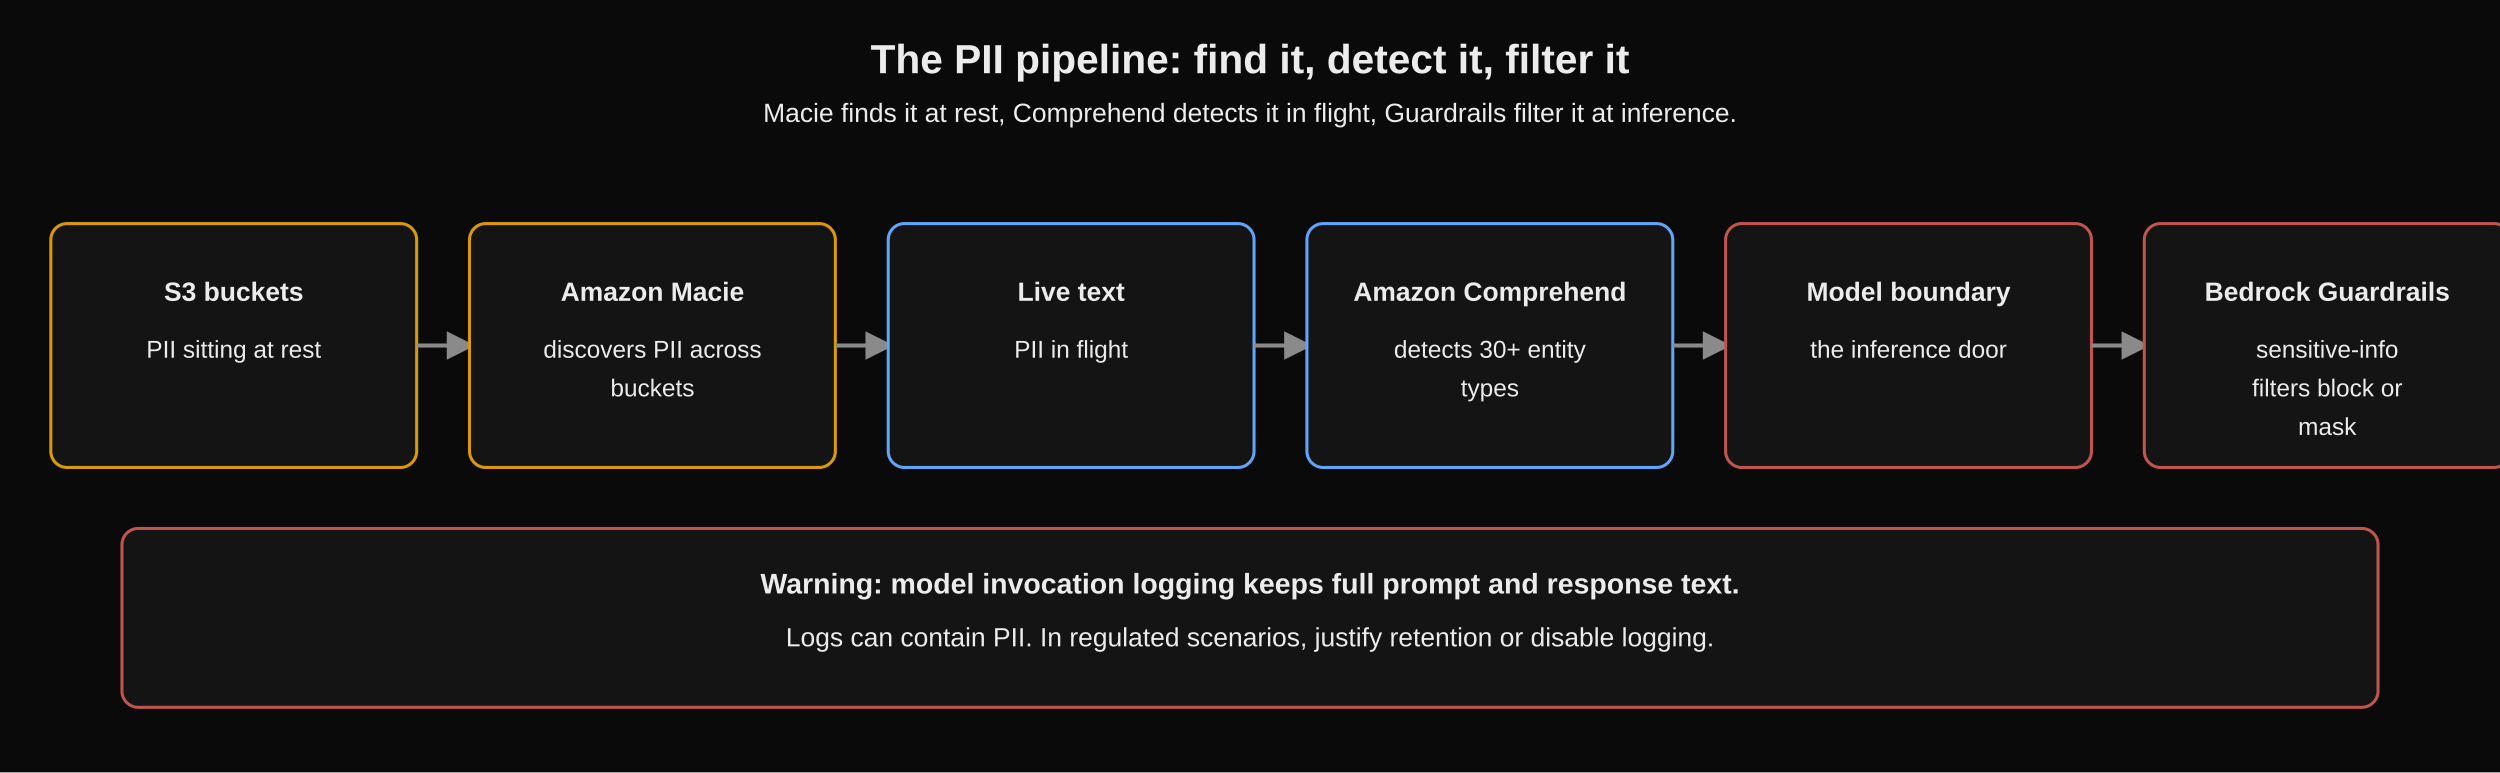
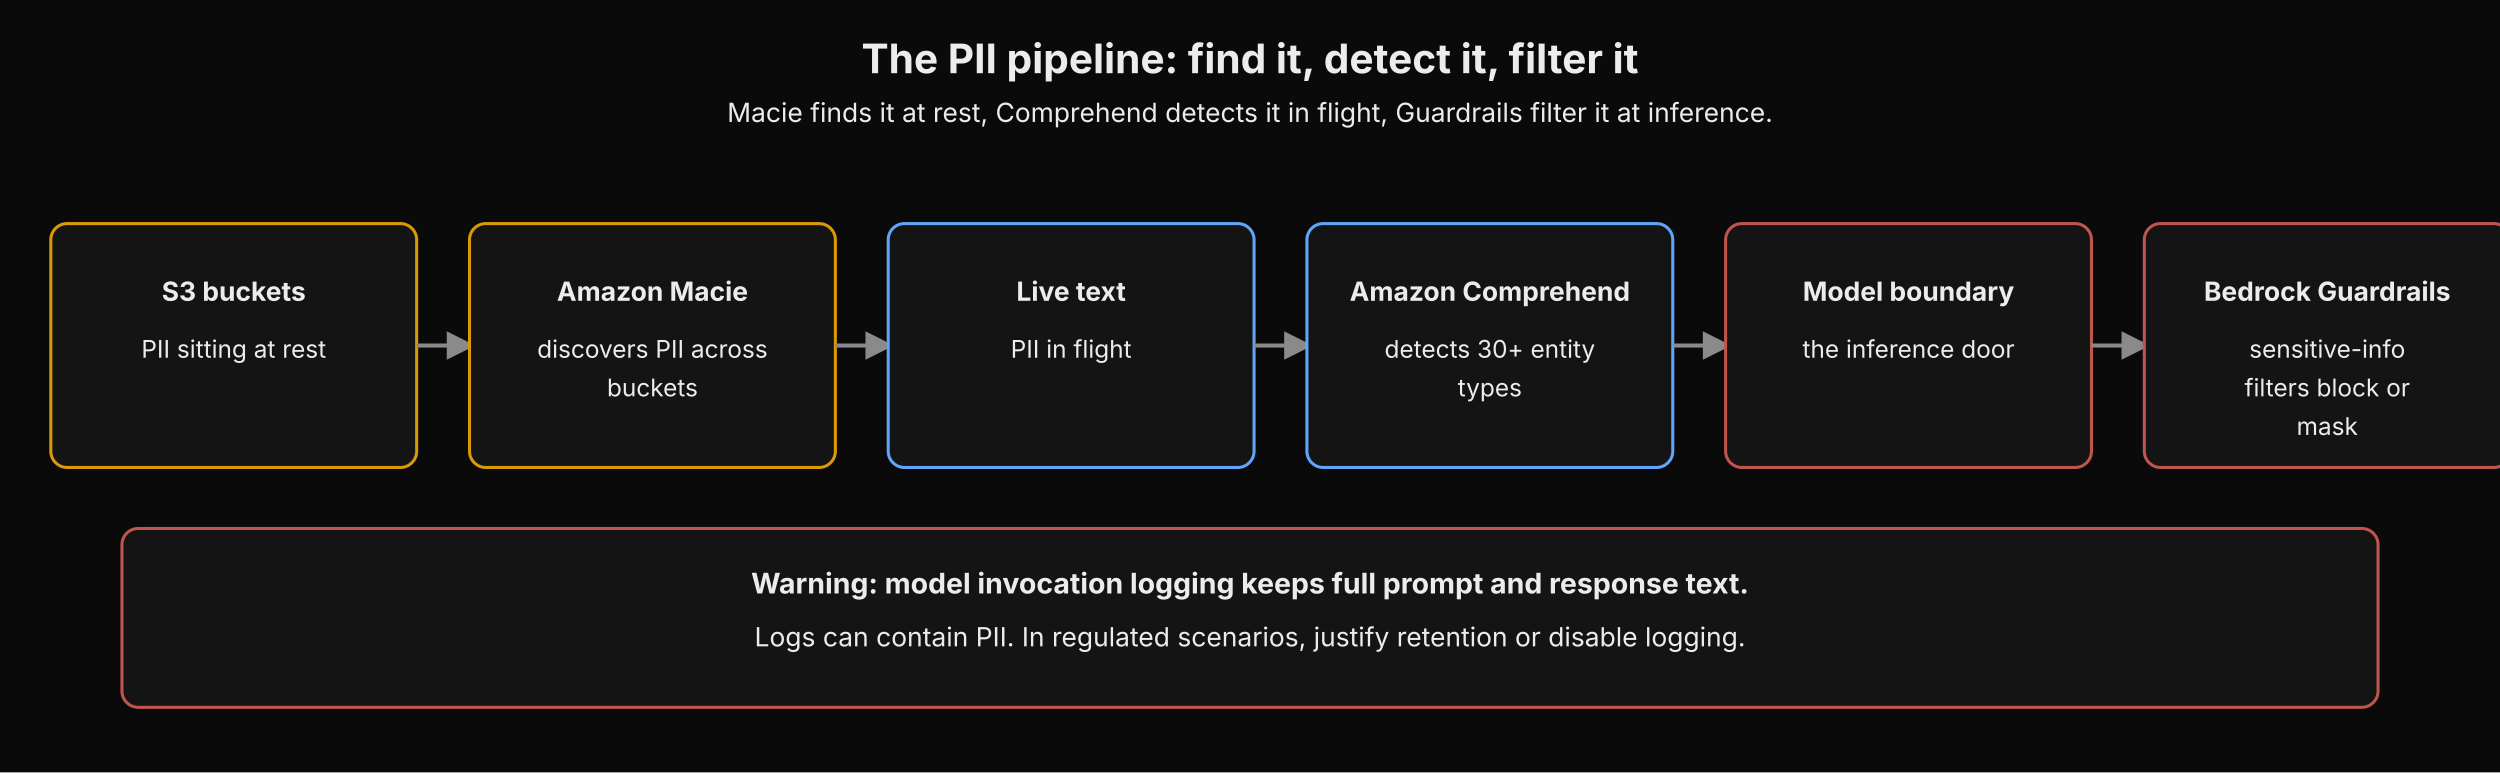
<svg xmlns="http://www.w3.org/2000/svg" width="100%" viewBox="0 0 1230 380" role="img" aria-label="PII pipeline: Macie discovers PII in S3, Comprehend detects PII in live text, Guardrails filter PII at the model boundary">
-   <style>text{font-family:Verdana,Arial,sans-serif;fill:#ececec;}</style>
+   <style>text{font-family:"Anthropic Sans",Inter,"Source Sans 3","IBM Plex Sans",sans-serif;fill:#ececec}</style>
  <defs>
    <marker id="ah" viewBox="0 0 10 10" refX="8" refY="5" markerWidth="7" markerHeight="7" orient="auto-start-reverse">
      <path d="M0,0 L10,5 L0,10 z" fill="#8a8a8a" />
    </marker>
  </defs>
  <rect x="0" y="0" width="1230" height="380" fill="#0a0a0a" />
  <text x="615.0" y="36" text-anchor="middle" font-size="20" font-weight="bold">The PII pipeline: find it, detect it, filter it</text>
  <text x="615.0" y="60" text-anchor="middle" font-size="13" fill="#a8a8a8">Macie finds it at rest, Comprehend detects it in flight, Guardrails filter it at inference.</text>
  <rect x="25" y="110" width="180" height="120" rx="8" fill="#141414" stroke="#d99a06" stroke-width="1.5" />
  <text x="115" y="148" text-anchor="middle" font-size="13" fill="#ececec" font-weight="bold">S3 buckets</text>
  <text x="115" y="176" text-anchor="middle" font-size="12" fill="#a8a8a8">PII sitting at rest</text>
  <path d="M205,170 L231,170" fill="none" stroke="#8a8a8a" stroke-width="2" marker-end="url(#ah)" />
  <rect x="231" y="110" width="180" height="120" rx="8" fill="#141414" stroke="#d99a06" stroke-width="1.5" />
  <text x="321" y="148" text-anchor="middle" font-size="13" fill="#ececec" font-weight="bold">Amazon Macie</text>
  <text x="321" y="176" text-anchor="middle" font-size="12" fill="#a8a8a8">discovers PII across</text>
  <text x="321" y="195" text-anchor="middle" font-size="12" fill="#a8a8a8">buckets</text>
  <path d="M411,170 L437,170" fill="none" stroke="#8a8a8a" stroke-width="2" marker-end="url(#ah)" />
  <rect x="437" y="110" width="180" height="120" rx="8" fill="#141414" stroke="#60a5fa" stroke-width="1.5" />
  <text x="527" y="148" text-anchor="middle" font-size="13" fill="#ececec" font-weight="bold">Live text</text>
  <text x="527" y="176" text-anchor="middle" font-size="12" fill="#a8a8a8">PII in flight</text>
  <path d="M617,170 L643,170" fill="none" stroke="#8a8a8a" stroke-width="2" marker-end="url(#ah)" />
  <rect x="643" y="110" width="180" height="120" rx="8" fill="#141414" stroke="#60a5fa" stroke-width="1.5" />
  <text x="733" y="148" text-anchor="middle" font-size="13" fill="#ececec" font-weight="bold">Amazon Comprehend</text>
  <text x="733" y="176" text-anchor="middle" font-size="12" fill="#a8a8a8">detects 30+ entity</text>
  <text x="733" y="195" text-anchor="middle" font-size="12" fill="#a8a8a8">types</text>
  <path d="M823,170 L849,170" fill="none" stroke="#8a8a8a" stroke-width="2" marker-end="url(#ah)" />
  <rect x="849" y="110" width="180" height="120" rx="8" fill="#141414" stroke="#c0554d" stroke-width="1.5" />
  <text x="939" y="148" text-anchor="middle" font-size="13" fill="#ececec" font-weight="bold">Model boundary</text>
  <text x="939" y="176" text-anchor="middle" font-size="12" fill="#a8a8a8">the inference door</text>
  <path d="M1029,170 L1055,170" fill="none" stroke="#8a8a8a" stroke-width="2" marker-end="url(#ah)" />
  <rect x="1055" y="110" width="180" height="120" rx="8" fill="#141414" stroke="#c0554d" stroke-width="1.5" />
  <text x="1145" y="148" text-anchor="middle" font-size="13" fill="#ececec" font-weight="bold">Bedrock Guardrails</text>
  <text x="1145" y="176" text-anchor="middle" font-size="12" fill="#a8a8a8">sensitive-info</text>
  <text x="1145" y="195" text-anchor="middle" font-size="12" fill="#a8a8a8">filters block or</text>
  <text x="1145" y="214" text-anchor="middle" font-size="12" fill="#a8a8a8">mask</text>
  <rect x="60" y="260" width="1110" height="88" rx="8" fill="#141414" stroke="#c0554d" stroke-width="1.5" />
  <text x="615" y="292" text-anchor="middle" font-size="14" fill="#ececec" font-weight="bold">Warning: model invocation logging keeps full prompt and response text.</text>
  <text x="615" y="318" text-anchor="middle" font-size="13" fill="#a8a8a8">Logs can contain PII. In regulated scenarios, justify retention or disable logging.</text>
</svg>
